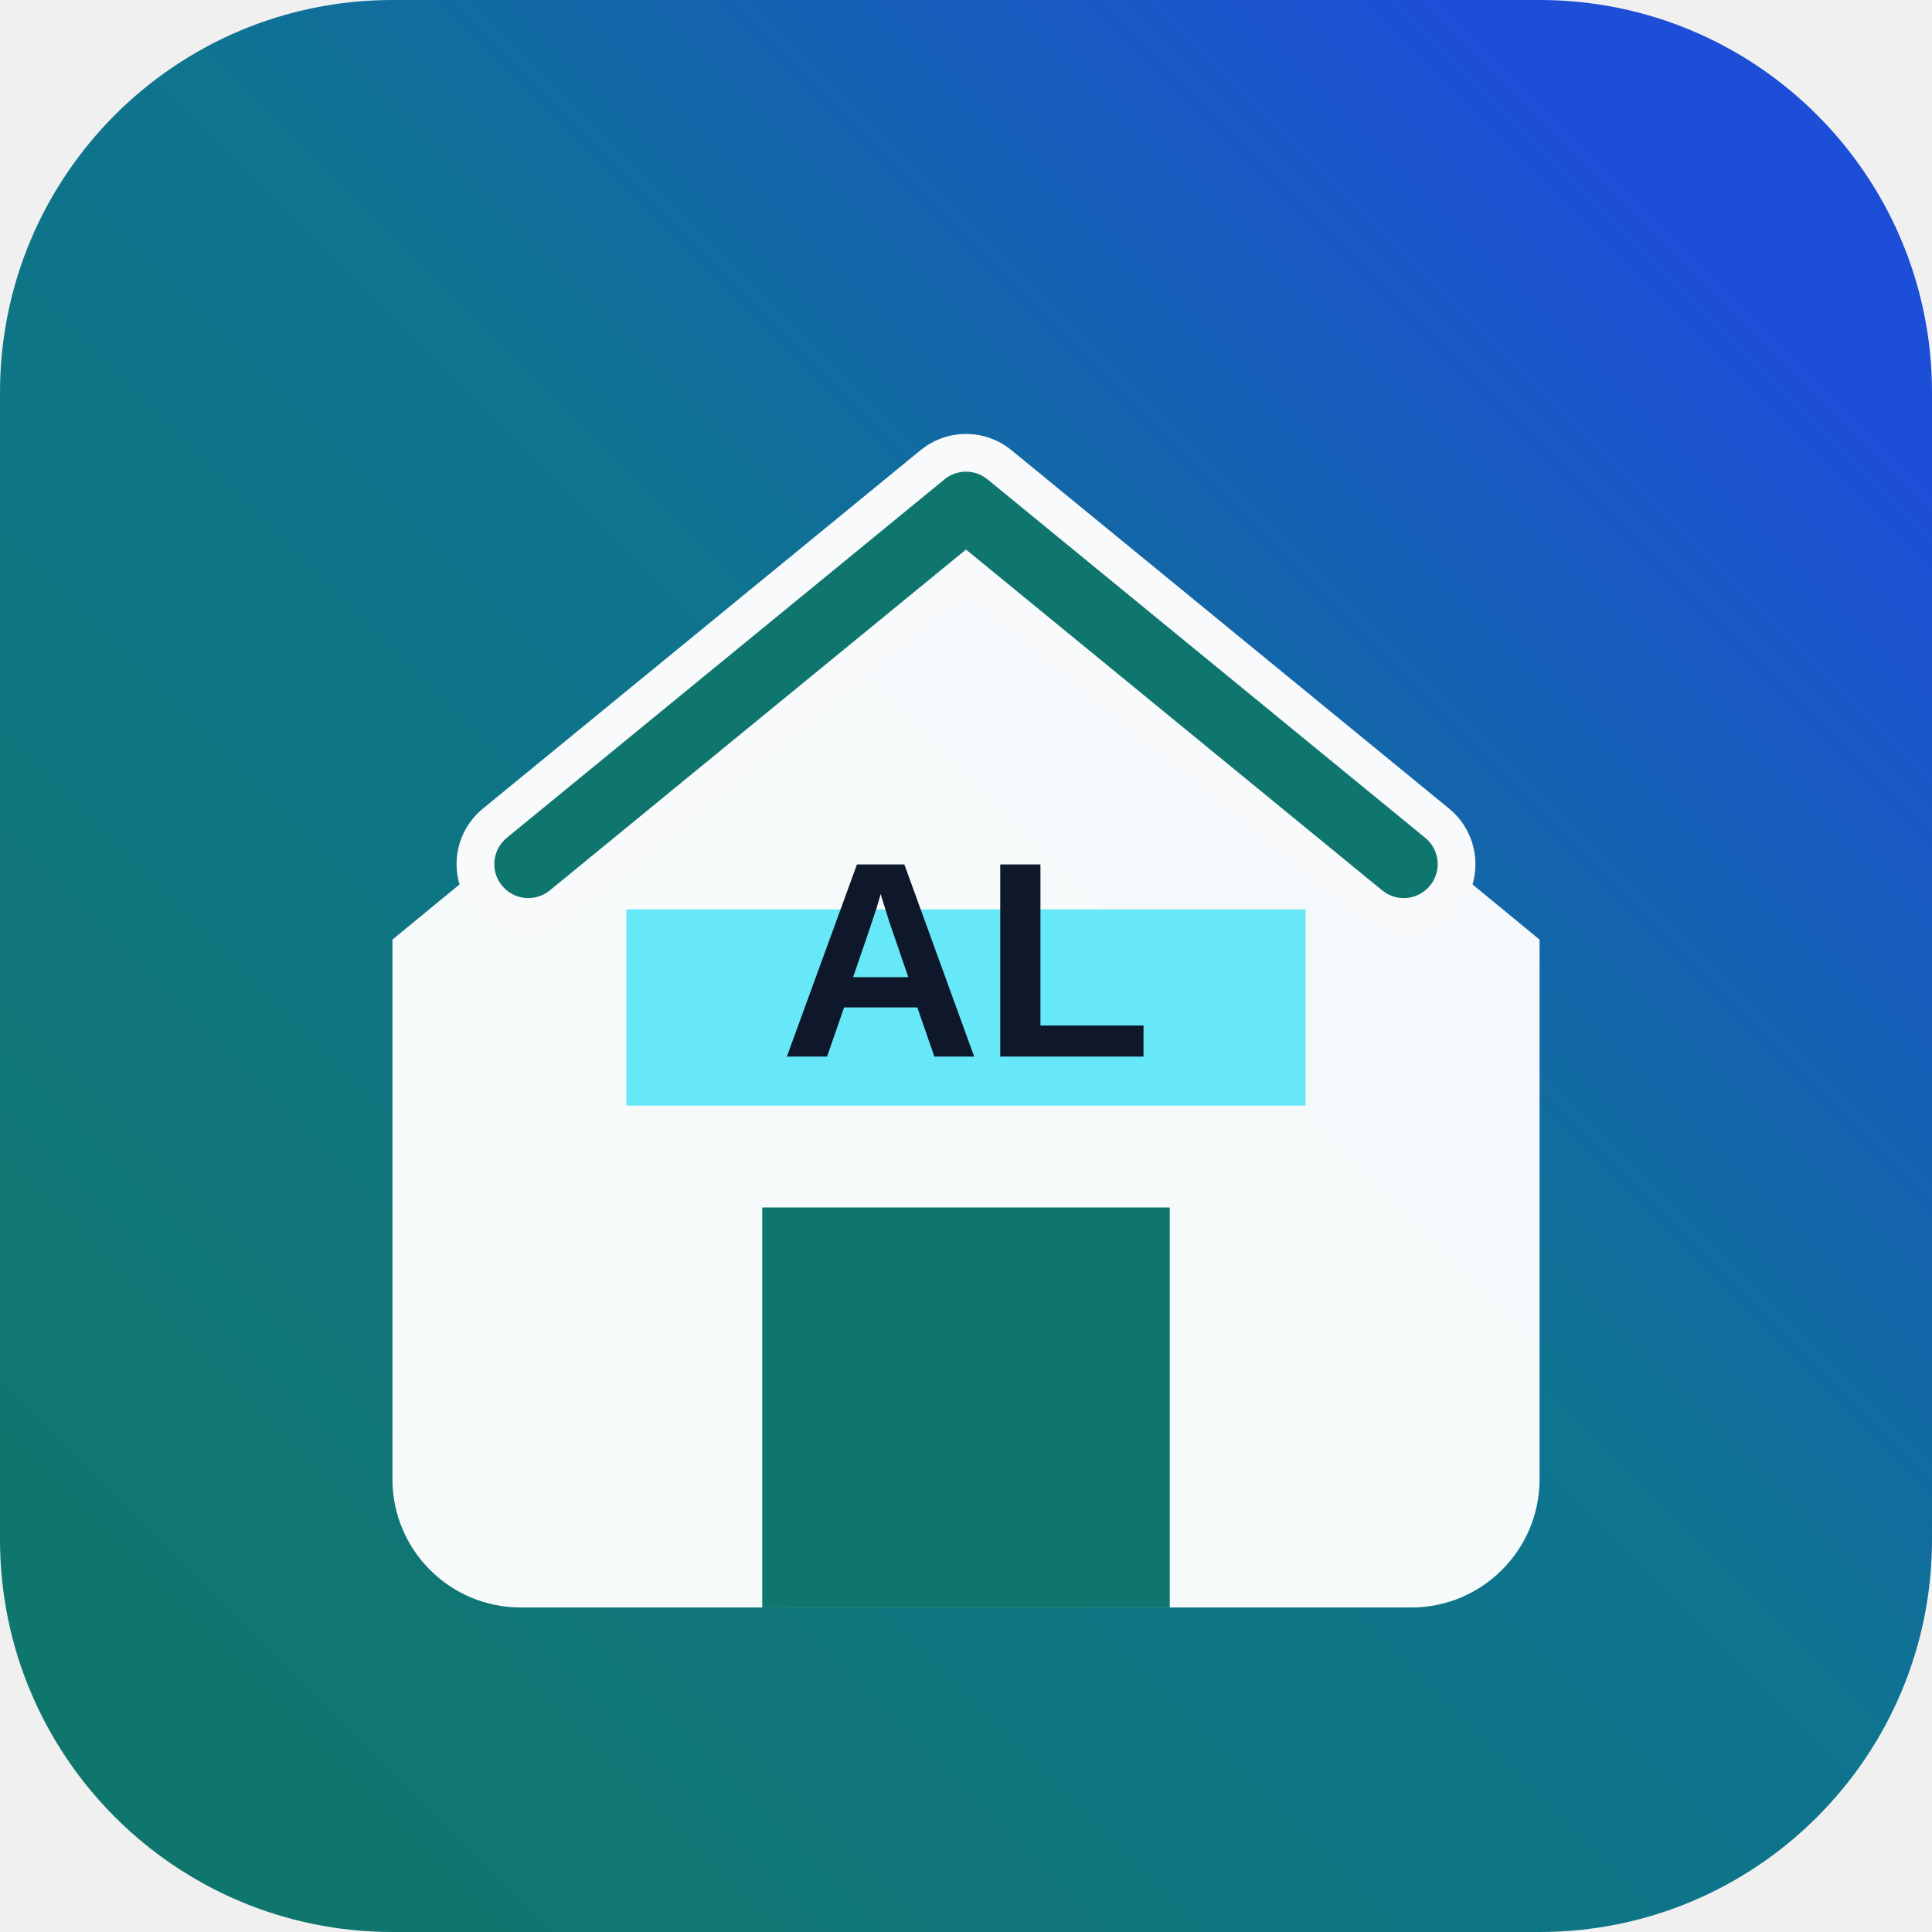
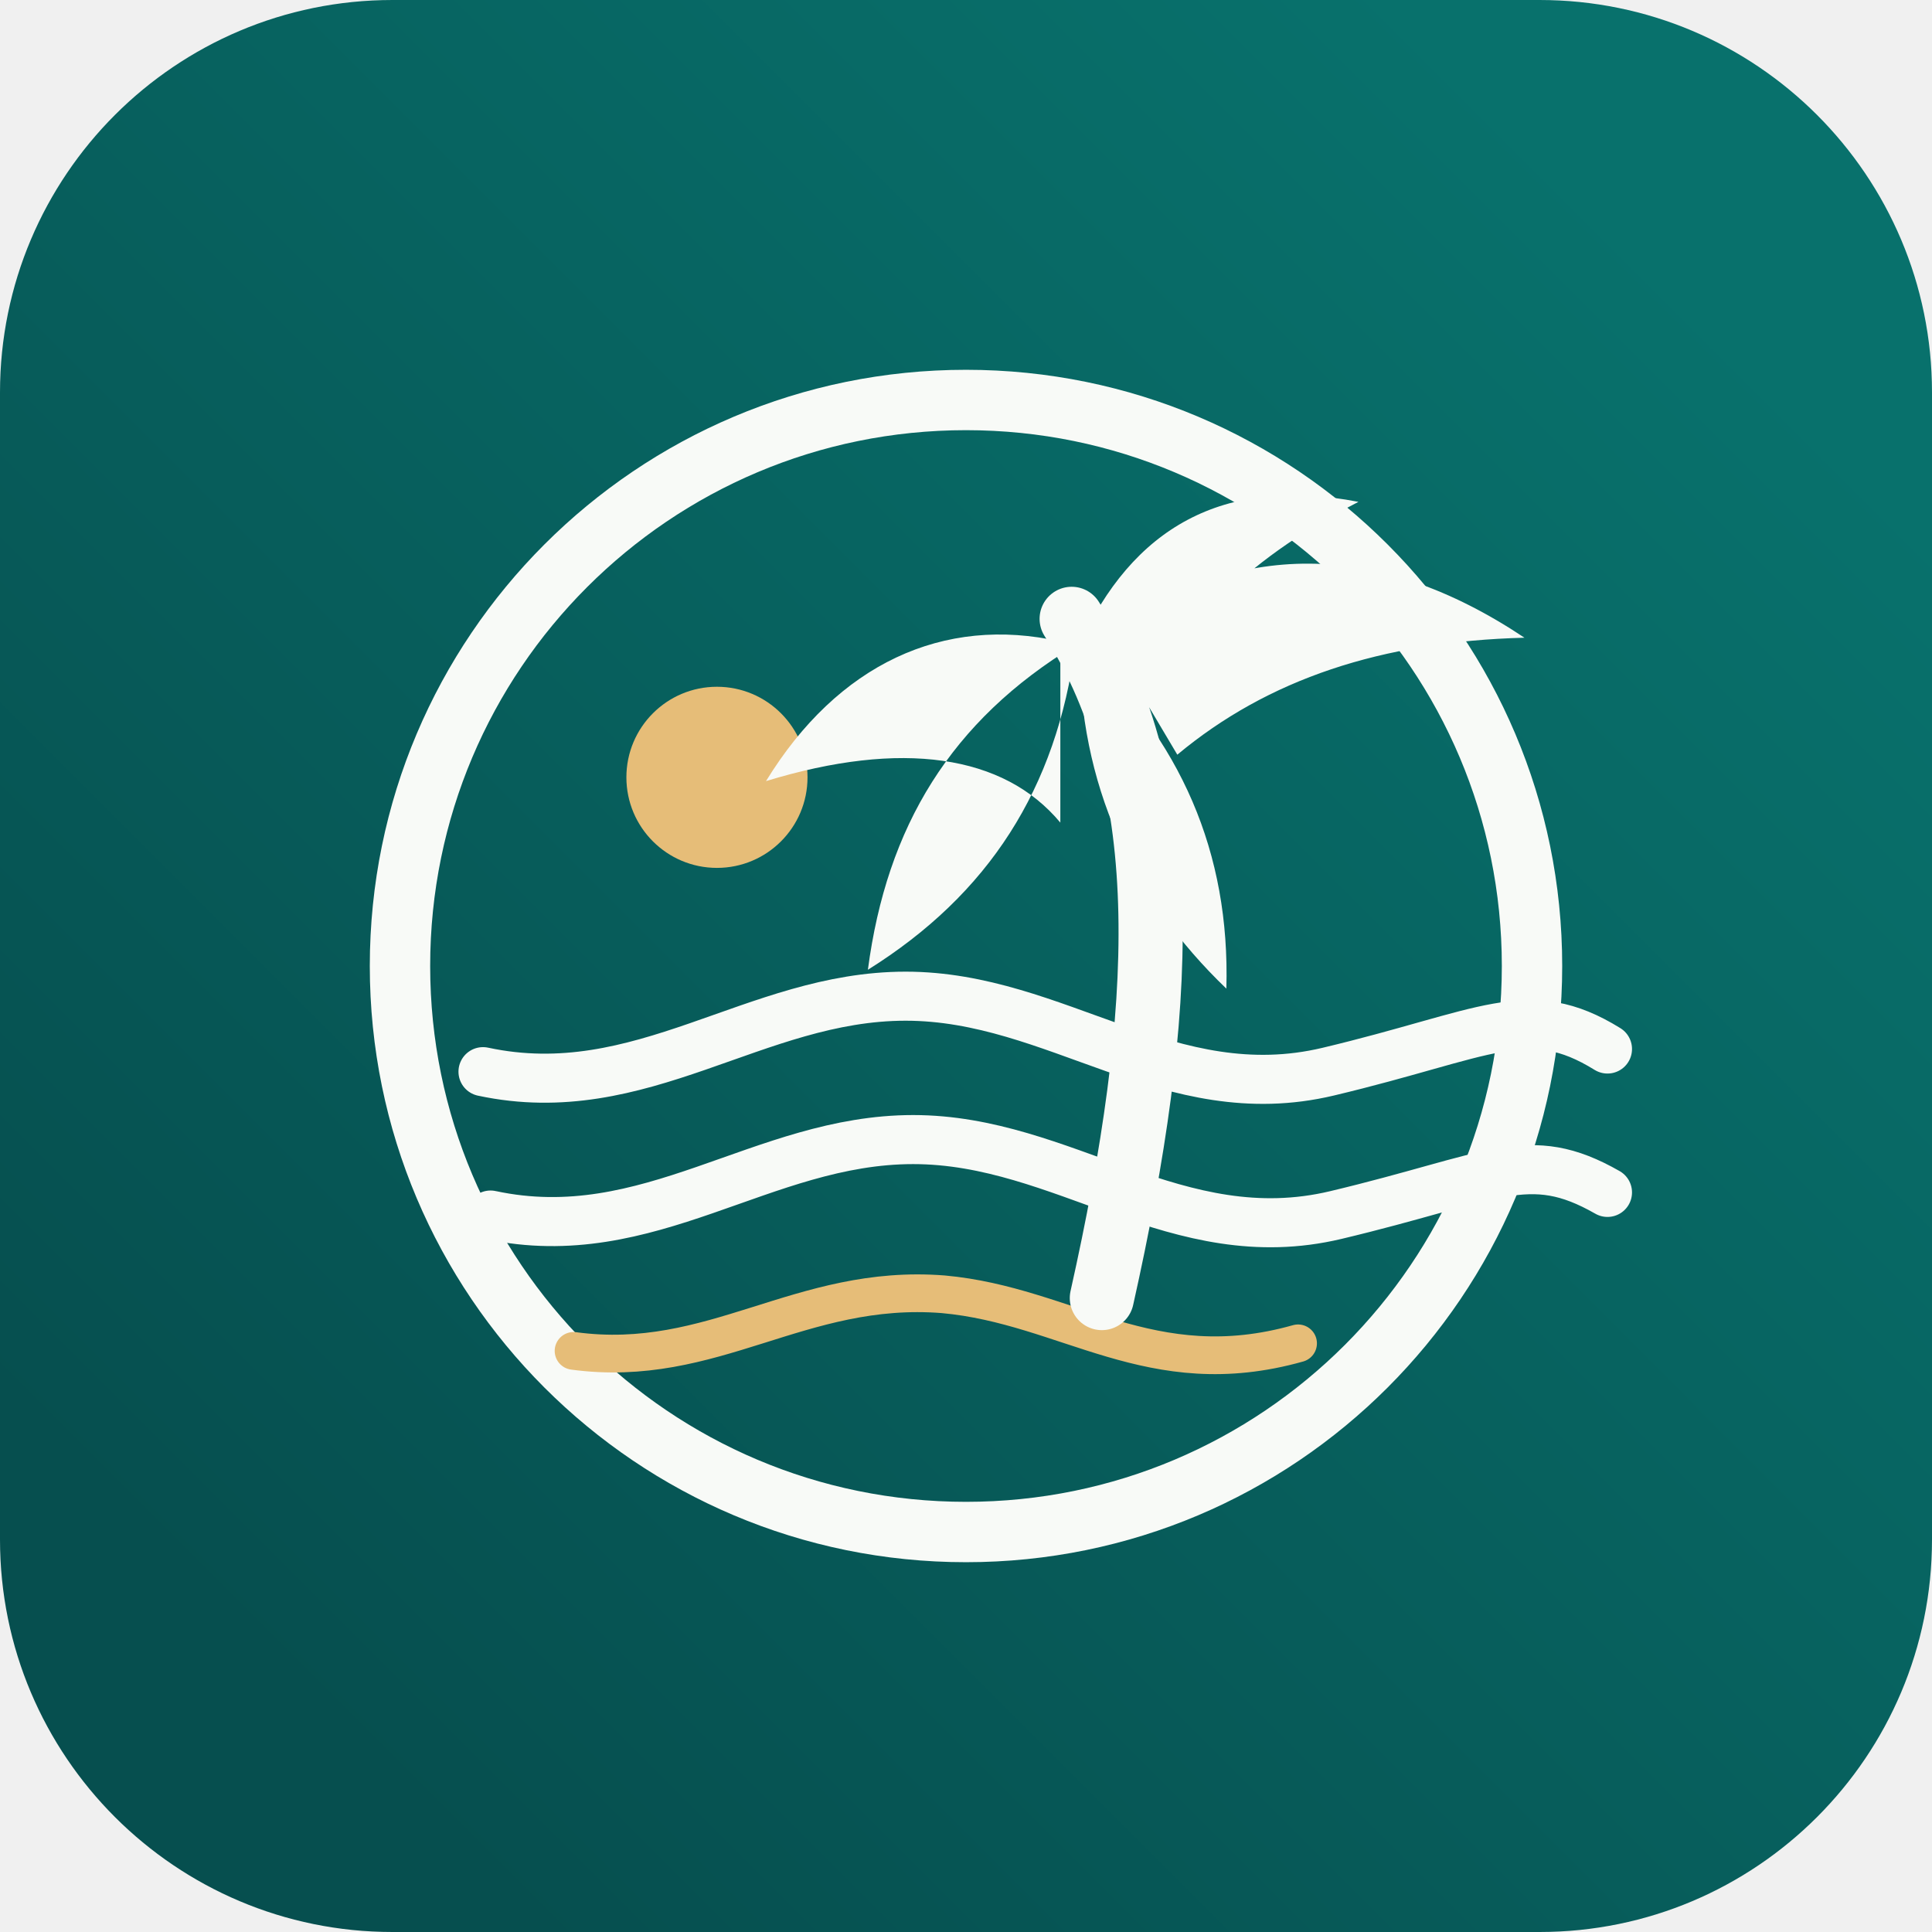
- <svg xmlns="http://www.w3.org/2000/svg" viewBox="0 0 512 512">
+ <svg xmlns="http://www.w3.org/2000/svg" viewBox="0 0 512 512" role="img" aria-label="Cupe Beach Living">
  <defs>
-     <linearGradient id="bg" x1="64" x2="448" y1="448" y2="64" gradientUnits="userSpaceOnUse">
-       <stop offset="0" stop-color="#0f766e" />
-       <stop offset=".55" stop-color="#0e7490" />
-       <stop offset="1" stop-color="#1d4ed8" />
+     <linearGradient id="bg" x1="70" x2="442" y1="442" y2="70" gradientUnits="userSpaceOnUse">
+       <stop offset="0" stop-color="#064f4f" />
+       <stop offset="1" stop-color="#08716c" />
    </linearGradient>
  </defs>
  <rect width="512" height="512" rx="104" fill="url(#bg)" />
-   <path d="M104 249 256 124l152 125v143a34 34 0 0 1-34 34H138a34 34 0 0 1-34-34V249Z" fill="#fff" opacity=".96" />
-   <path d="M166 241h180v52H166z" fill="#67e8f9" />
-   <path d="M202 426V320h108v106" fill="#0f766e" />
-   <path d="M140 229 256 134l116 95" fill="none" stroke="#f8fafc" stroke-width="38" stroke-linecap="round" stroke-linejoin="round" />
-   <path d="M140 229 256 134l116 95" fill="none" stroke="#0f766e" stroke-width="18" stroke-linecap="round" stroke-linejoin="round" />
-   <text x="256" y="280" text-anchor="middle" font-family="Segoe UI, Arial, sans-serif" font-size="74" font-weight="800" fill="#0f172a">AL</text>
+   <circle cx="256" cy="256" r="150" fill="none" stroke="#f8faf7" stroke-width="16" />
+   <circle cx="190" cy="206" r="24" fill="#e6bd78" />
+   <path d="M128 284c42 9 72-20 112-20s70 30 112 20 53-19 74-6" fill="none" stroke="#f8faf7" stroke-width="13" stroke-linecap="round" />
+   <path d="M130 322c42 9 72-20 112-20s70 30 112 20 51-18 72-6" fill="none" stroke="#f8faf7" stroke-width="13" stroke-linecap="round" />
+   <path d="M152 358c37 5 60-18 98-15 33 3 55 24 94 13" fill="none" stroke="#e6bd78" stroke-width="10" stroke-linecap="round" />
+   <path d="M292 344c17-76 20-136-8-180" fill="none" stroke="#f8faf7" stroke-width="17" stroke-linecap="round" />
+   <path d="M281 170c-31-7-59 6-78 37 36-11 63-7 78 11M286 171c14-31 38-45 74-38-31 16-50 35-58 62M293 168c35-25 72-25 111 1-38 1-68 11-92 31M285 171c-5 38-23 66-55 86 5-38 22-66 55-86M286 171c27 25 40 55 39 91-25-24-39-54-39-91" fill="#f8faf7" />
</svg>
